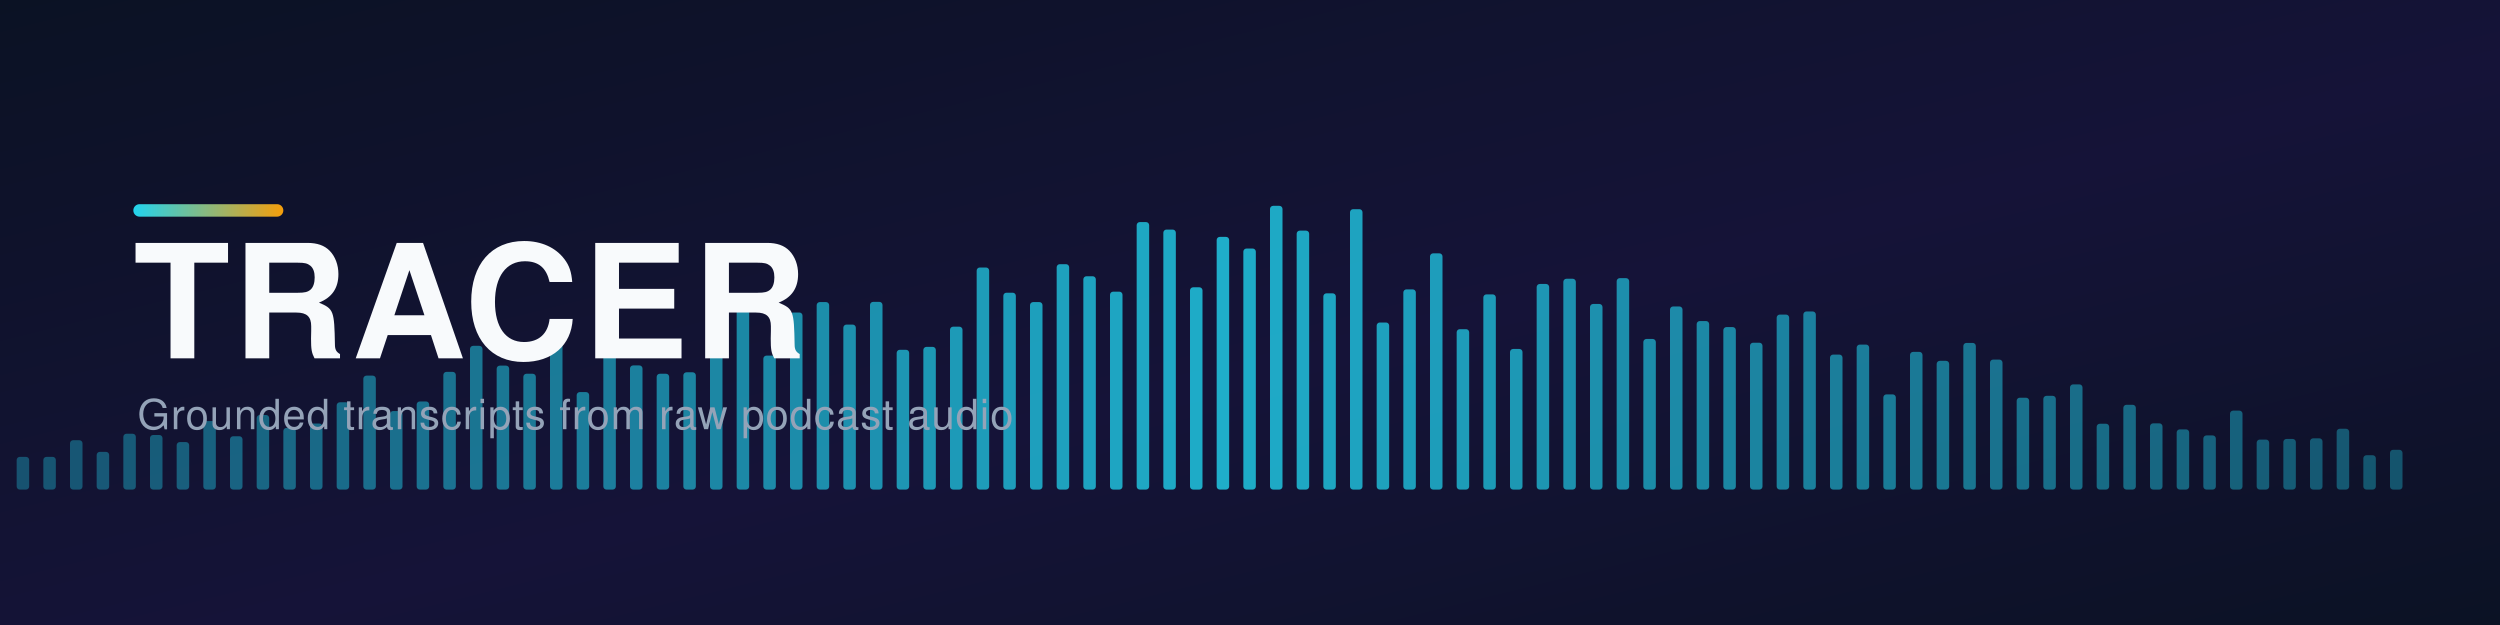
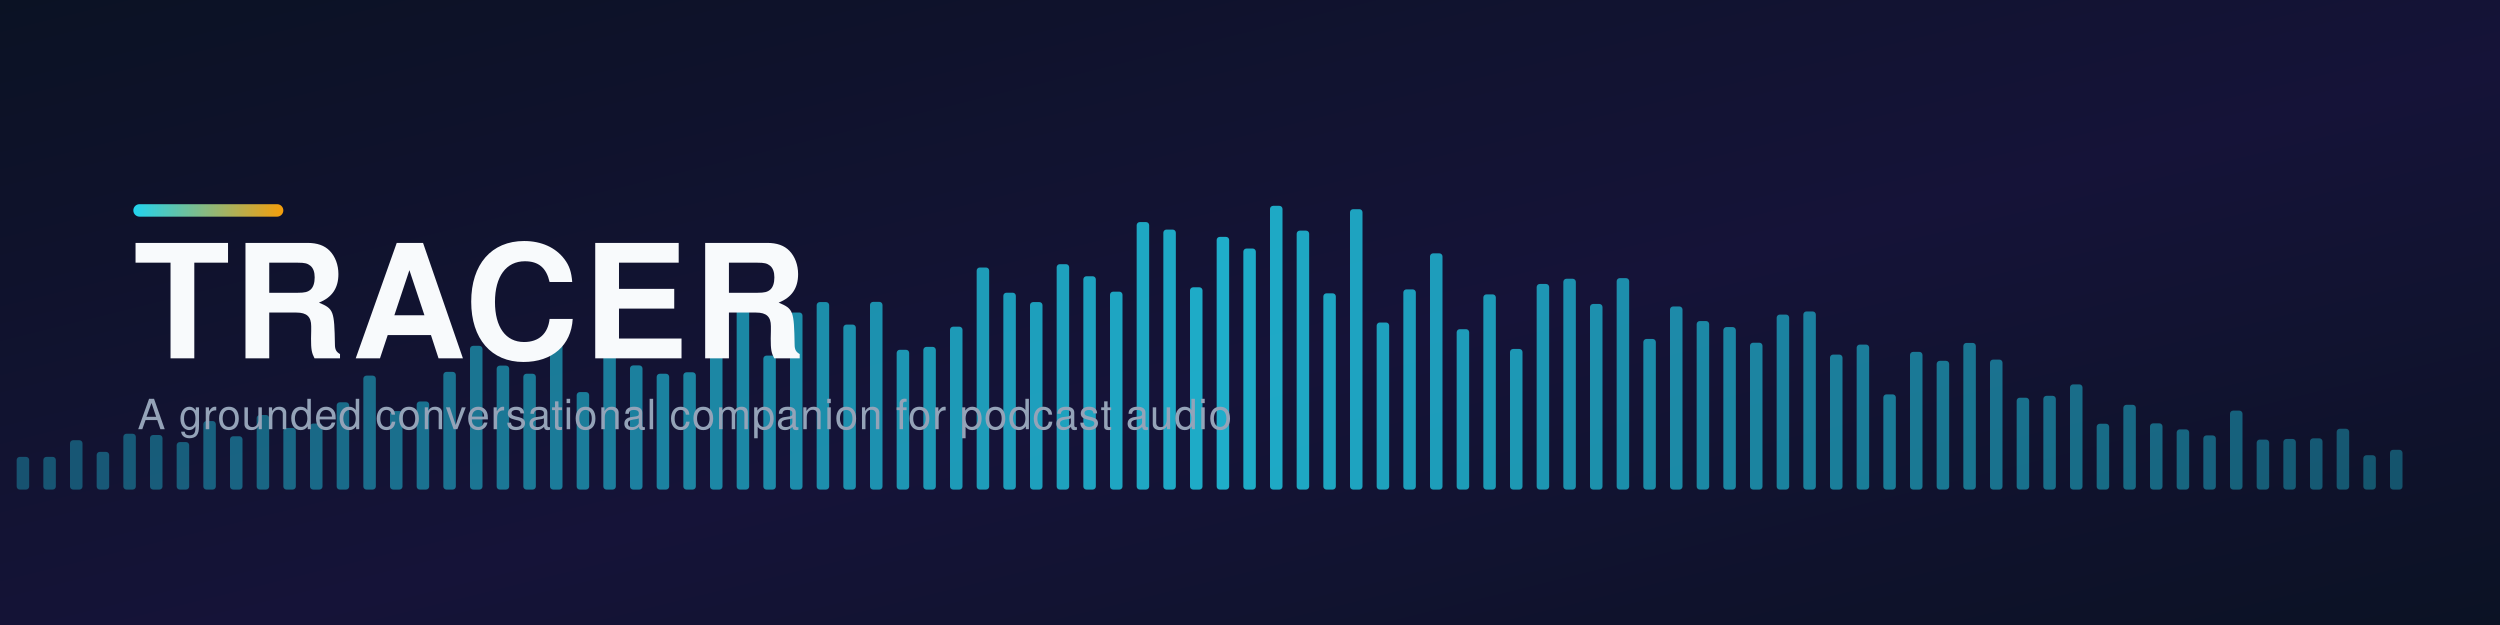
<svg xmlns="http://www.w3.org/2000/svg" width="1200" height="300" viewBox="0 0 1200 300">
  <defs>
    <linearGradient id="bg" x1="0%" y1="0%" x2="100%" y2="100%">
      <stop offset="0%" stop-color="#0b1224" />
      <stop offset="55%" stop-color="#151338" />
      <stop offset="100%" stop-color="#0b1224" />
    </linearGradient>
    <linearGradient id="accent" x1="0%" y1="0%" x2="100%" y2="0%">
      <stop offset="0%" stop-color="#22d3ee" />
      <stop offset="100%" stop-color="#f59e0b" />
    </linearGradient>
  </defs>
  <rect width="1200" height="300" fill="url(#bg)" />
  <g>
    <rect x="8.0" y="219.3" width="6" height="15.7" rx="1.5" fill="#22d3ee" fill-opacity="0.33" />
    <rect x="20.8" y="219.3" width="6" height="15.7" rx="1.5" fill="#22d3ee" fill-opacity="0.34" />
    <rect x="33.6" y="211.3" width="6" height="23.7" rx="1.5" fill="#22d3ee" fill-opacity="0.35" />
    <rect x="46.4" y="216.9" width="6" height="18.1" rx="1.5" fill="#22d3ee" fill-opacity="0.36" />
    <rect x="59.2" y="208.2" width="6" height="26.8" rx="1.5" fill="#22d3ee" fill-opacity="0.37" />
    <rect x="72.0" y="208.8" width="6" height="26.2" rx="1.5" fill="#22d3ee" fill-opacity="0.38" />
    <rect x="84.8" y="212.2" width="6" height="22.8" rx="1.5" fill="#22d3ee" fill-opacity="0.39" />
    <rect x="97.6" y="202.1" width="6" height="32.9" rx="1.5" fill="#22d3ee" fill-opacity="0.41" />
    <rect x="110.4" y="209.4" width="6" height="25.6" rx="1.5" fill="#22d3ee" fill-opacity="0.42" />
    <rect x="123.2" y="199.2" width="6" height="35.8" rx="1.5" fill="#22d3ee" fill-opacity="0.43" />
    <rect x="136.0" y="205.4" width="6" height="29.6" rx="1.5" fill="#22d3ee" fill-opacity="0.44" />
    <rect x="148.8" y="203.3" width="6" height="31.7" rx="1.5" fill="#22d3ee" fill-opacity="0.45" />
    <rect x="161.6" y="193.1" width="6" height="41.9" rx="1.5" fill="#22d3ee" fill-opacity="0.46" />
    <rect x="174.4" y="180.3" width="6" height="54.7" rx="1.5" fill="#22d3ee" fill-opacity="0.47" />
    <rect x="187.2" y="197.3" width="6" height="37.7" rx="1.5" fill="#22d3ee" fill-opacity="0.48" />
    <rect x="200.0" y="192.7" width="6" height="42.3" rx="1.5" fill="#22d3ee" fill-opacity="0.49" />
    <rect x="212.8" y="178.5" width="6" height="56.5" rx="1.5" fill="#22d3ee" fill-opacity="0.50" />
    <rect x="225.6" y="166.0" width="6" height="69.0" rx="1.5" fill="#22d3ee" fill-opacity="0.51" />
    <rect x="238.4" y="175.5" width="6" height="59.5" rx="1.5" fill="#22d3ee" fill-opacity="0.52" />
    <rect x="251.2" y="179.4" width="6" height="55.6" rx="1.5" fill="#22d3ee" fill-opacity="0.53" />
    <rect x="264.0" y="156.7" width="6" height="78.3" rx="1.5" fill="#22d3ee" fill-opacity="0.54" />
    <rect x="276.8" y="188.2" width="6" height="46.8" rx="1.5" fill="#22d3ee" fill-opacity="0.55" />
    <rect x="289.6" y="155.6" width="6" height="79.4" rx="1.5" fill="#22d3ee" fill-opacity="0.56" />
    <rect x="302.4" y="175.4" width="6" height="59.6" rx="1.5" fill="#22d3ee" fill-opacity="0.57" />
    <rect x="315.2" y="179.4" width="6" height="55.6" rx="1.5" fill="#22d3ee" fill-opacity="0.58" />
    <rect x="328.0" y="178.7" width="6" height="56.3" rx="1.5" fill="#22d3ee" fill-opacity="0.59" />
    <rect x="340.8" y="168.8" width="6" height="66.2" rx="1.5" fill="#22d3ee" fill-opacity="0.60" />
    <rect x="353.6" y="144.2" width="6" height="90.8" rx="1.5" fill="#22d3ee" fill-opacity="0.61" />
    <rect x="366.4" y="170.7" width="6" height="64.3" rx="1.5" fill="#22d3ee" fill-opacity="0.62" />
    <rect x="379.2" y="150.0" width="6" height="85.0" rx="1.5" fill="#22d3ee" fill-opacity="0.63" />
    <rect x="392.0" y="145.0" width="6" height="90.0" rx="1.5" fill="#22d3ee" fill-opacity="0.64" />
    <rect x="404.8" y="155.8" width="6" height="79.2" rx="1.5" fill="#22d3ee" fill-opacity="0.65" />
    <rect x="417.6" y="144.9" width="6" height="90.1" rx="1.5" fill="#22d3ee" fill-opacity="0.66" />
    <rect x="430.4" y="167.9" width="6" height="67.1" rx="1.5" fill="#22d3ee" fill-opacity="0.68" />
    <rect x="443.2" y="166.5" width="6" height="68.5" rx="1.5" fill="#22d3ee" fill-opacity="0.69" />
    <rect x="456.0" y="156.8" width="6" height="78.2" rx="1.5" fill="#22d3ee" fill-opacity="0.70" />
    <rect x="468.8" y="128.4" width="6" height="106.6" rx="1.5" fill="#22d3ee" fill-opacity="0.71" />
    <rect x="481.6" y="140.5" width="6" height="94.5" rx="1.5" fill="#22d3ee" fill-opacity="0.72" />
    <rect x="494.4" y="145.0" width="6" height="90.0" rx="1.5" fill="#22d3ee" fill-opacity="0.73" />
    <rect x="507.2" y="126.8" width="6" height="108.2" rx="1.5" fill="#22d3ee" fill-opacity="0.74" />
    <rect x="520.0" y="132.6" width="6" height="102.4" rx="1.5" fill="#22d3ee" fill-opacity="0.75" />
    <rect x="532.8" y="140.0" width="6" height="95.0" rx="1.5" fill="#22d3ee" fill-opacity="0.76" />
    <rect x="545.6" y="106.6" width="6" height="128.4" rx="1.5" fill="#22d3ee" fill-opacity="0.77" />
    <rect x="558.4" y="110.2" width="6" height="124.8" rx="1.5" fill="#22d3ee" fill-opacity="0.78" />
    <rect x="571.2" y="137.9" width="6" height="97.1" rx="1.5" fill="#22d3ee" fill-opacity="0.79" />
    <rect x="584.0" y="113.7" width="6" height="121.3" rx="1.5" fill="#22d3ee" fill-opacity="0.80" />
    <rect x="596.8" y="119.3" width="6" height="115.7" rx="1.5" fill="#22d3ee" fill-opacity="0.79" />
    <rect x="609.6" y="98.8" width="6" height="136.2" rx="1.5" fill="#22d3ee" fill-opacity="0.78" />
    <rect x="622.4" y="110.7" width="6" height="124.3" rx="1.5" fill="#22d3ee" fill-opacity="0.77" />
    <rect x="635.2" y="140.8" width="6" height="94.2" rx="1.5" fill="#22d3ee" fill-opacity="0.76" />
    <rect x="648.0" y="100.4" width="6" height="134.6" rx="1.5" fill="#22d3ee" fill-opacity="0.75" />
    <rect x="660.8" y="154.8" width="6" height="80.2" rx="1.5" fill="#22d3ee" fill-opacity="0.74" />
    <rect x="673.6" y="138.9" width="6" height="96.1" rx="1.5" fill="#22d3ee" fill-opacity="0.73" />
    <rect x="686.4" y="121.6" width="6" height="113.4" rx="1.5" fill="#22d3ee" fill-opacity="0.72" />
    <rect x="699.2" y="158.0" width="6" height="77.0" rx="1.5" fill="#22d3ee" fill-opacity="0.71" />
    <rect x="712.0" y="141.3" width="6" height="93.7" rx="1.5" fill="#22d3ee" fill-opacity="0.70" />
    <rect x="724.8" y="167.5" width="6" height="67.5" rx="1.5" fill="#22d3ee" fill-opacity="0.69" />
    <rect x="737.6" y="136.3" width="6" height="98.7" rx="1.5" fill="#22d3ee" fill-opacity="0.68" />
    <rect x="750.4" y="133.8" width="6" height="101.2" rx="1.5" fill="#22d3ee" fill-opacity="0.66" />
    <rect x="763.2" y="145.9" width="6" height="89.1" rx="1.5" fill="#22d3ee" fill-opacity="0.65" />
    <rect x="776.0" y="133.5" width="6" height="101.5" rx="1.5" fill="#22d3ee" fill-opacity="0.64" />
    <rect x="788.8" y="162.7" width="6" height="72.3" rx="1.5" fill="#22d3ee" fill-opacity="0.63" />
    <rect x="801.6" y="147.1" width="6" height="87.9" rx="1.5" fill="#22d3ee" fill-opacity="0.62" />
    <rect x="814.4" y="154.1" width="6" height="80.9" rx="1.5" fill="#22d3ee" fill-opacity="0.61" />
    <rect x="827.2" y="157.0" width="6" height="78.0" rx="1.5" fill="#22d3ee" fill-opacity="0.60" />
    <rect x="840.0" y="164.5" width="6" height="70.5" rx="1.5" fill="#22d3ee" fill-opacity="0.59" />
    <rect x="852.8" y="151.0" width="6" height="84.0" rx="1.5" fill="#22d3ee" fill-opacity="0.58" />
    <rect x="865.6" y="149.5" width="6" height="85.5" rx="1.5" fill="#22d3ee" fill-opacity="0.57" />
    <rect x="878.4" y="170.2" width="6" height="64.8" rx="1.5" fill="#22d3ee" fill-opacity="0.56" />
    <rect x="891.2" y="165.4" width="6" height="69.6" rx="1.5" fill="#22d3ee" fill-opacity="0.55" />
    <rect x="904.0" y="189.3" width="6" height="45.7" rx="1.5" fill="#22d3ee" fill-opacity="0.54" />
    <rect x="916.8" y="168.9" width="6" height="66.1" rx="1.5" fill="#22d3ee" fill-opacity="0.53" />
    <rect x="929.6" y="173.2" width="6" height="61.8" rx="1.5" fill="#22d3ee" fill-opacity="0.52" />
    <rect x="942.4" y="164.6" width="6" height="70.4" rx="1.5" fill="#22d3ee" fill-opacity="0.51" />
    <rect x="955.2" y="172.6" width="6" height="62.4" rx="1.5" fill="#22d3ee" fill-opacity="0.50" />
    <rect x="968.0" y="190.9" width="6" height="44.1" rx="1.5" fill="#22d3ee" fill-opacity="0.49" />
    <rect x="980.8" y="190.0" width="6" height="45.0" rx="1.5" fill="#22d3ee" fill-opacity="0.48" />
    <rect x="993.6" y="184.5" width="6" height="50.5" rx="1.5" fill="#22d3ee" fill-opacity="0.47" />
    <rect x="1006.4" y="203.4" width="6" height="31.6" rx="1.5" fill="#22d3ee" fill-opacity="0.46" />
    <rect x="1019.2" y="194.3" width="6" height="40.7" rx="1.5" fill="#22d3ee" fill-opacity="0.45" />
    <rect x="1032.0" y="203.2" width="6" height="31.8" rx="1.5" fill="#22d3ee" fill-opacity="0.44" />
    <rect x="1044.8" y="206.1" width="6" height="28.9" rx="1.5" fill="#22d3ee" fill-opacity="0.43" />
    <rect x="1057.6" y="209.0" width="6" height="26.0" rx="1.5" fill="#22d3ee" fill-opacity="0.42" />
    <rect x="1070.4" y="197.1" width="6" height="37.9" rx="1.5" fill="#22d3ee" fill-opacity="0.41" />
    <rect x="1083.2" y="211.0" width="6" height="24.0" rx="1.5" fill="#22d3ee" fill-opacity="0.39" />
    <rect x="1096.0" y="210.7" width="6" height="24.3" rx="1.5" fill="#22d3ee" fill-opacity="0.38" />
    <rect x="1108.8" y="210.4" width="6" height="24.6" rx="1.5" fill="#22d3ee" fill-opacity="0.37" />
    <rect x="1121.6" y="205.8" width="6" height="29.2" rx="1.5" fill="#22d3ee" fill-opacity="0.36" />
    <rect x="1134.4" y="218.5" width="6" height="16.5" rx="1.5" fill="#22d3ee" fill-opacity="0.35" />
    <rect x="1147.2" y="215.9" width="6" height="19.1" rx="1.5" fill="#22d3ee" fill-opacity="0.34" />
  </g>
  <rect x="64" y="98" width="72" height="6" rx="3" fill="url(#accent)" />
  <text x="64" y="172" font-family="Segoe UI, Helvetica, Arial, sans-serif" font-size="76" font-weight="700" fill="#f8fafc" letter-spacing="2">TRACER</text>
-   <text x="66" y="206" font-family="Segoe UI, Helvetica, Arial, sans-serif" font-size="20" fill="#94a3b8" letter-spacing="0.5">Grounded transcripts from raw podcast audio</text>
+   <text x="66" y="206" font-family="Segoe UI, Helvetica, Arial, sans-serif" font-size="20" fill="#94a3b8" letter-spacing="0.5">A grounded conversational companion for podcast audio</text>
</svg>
